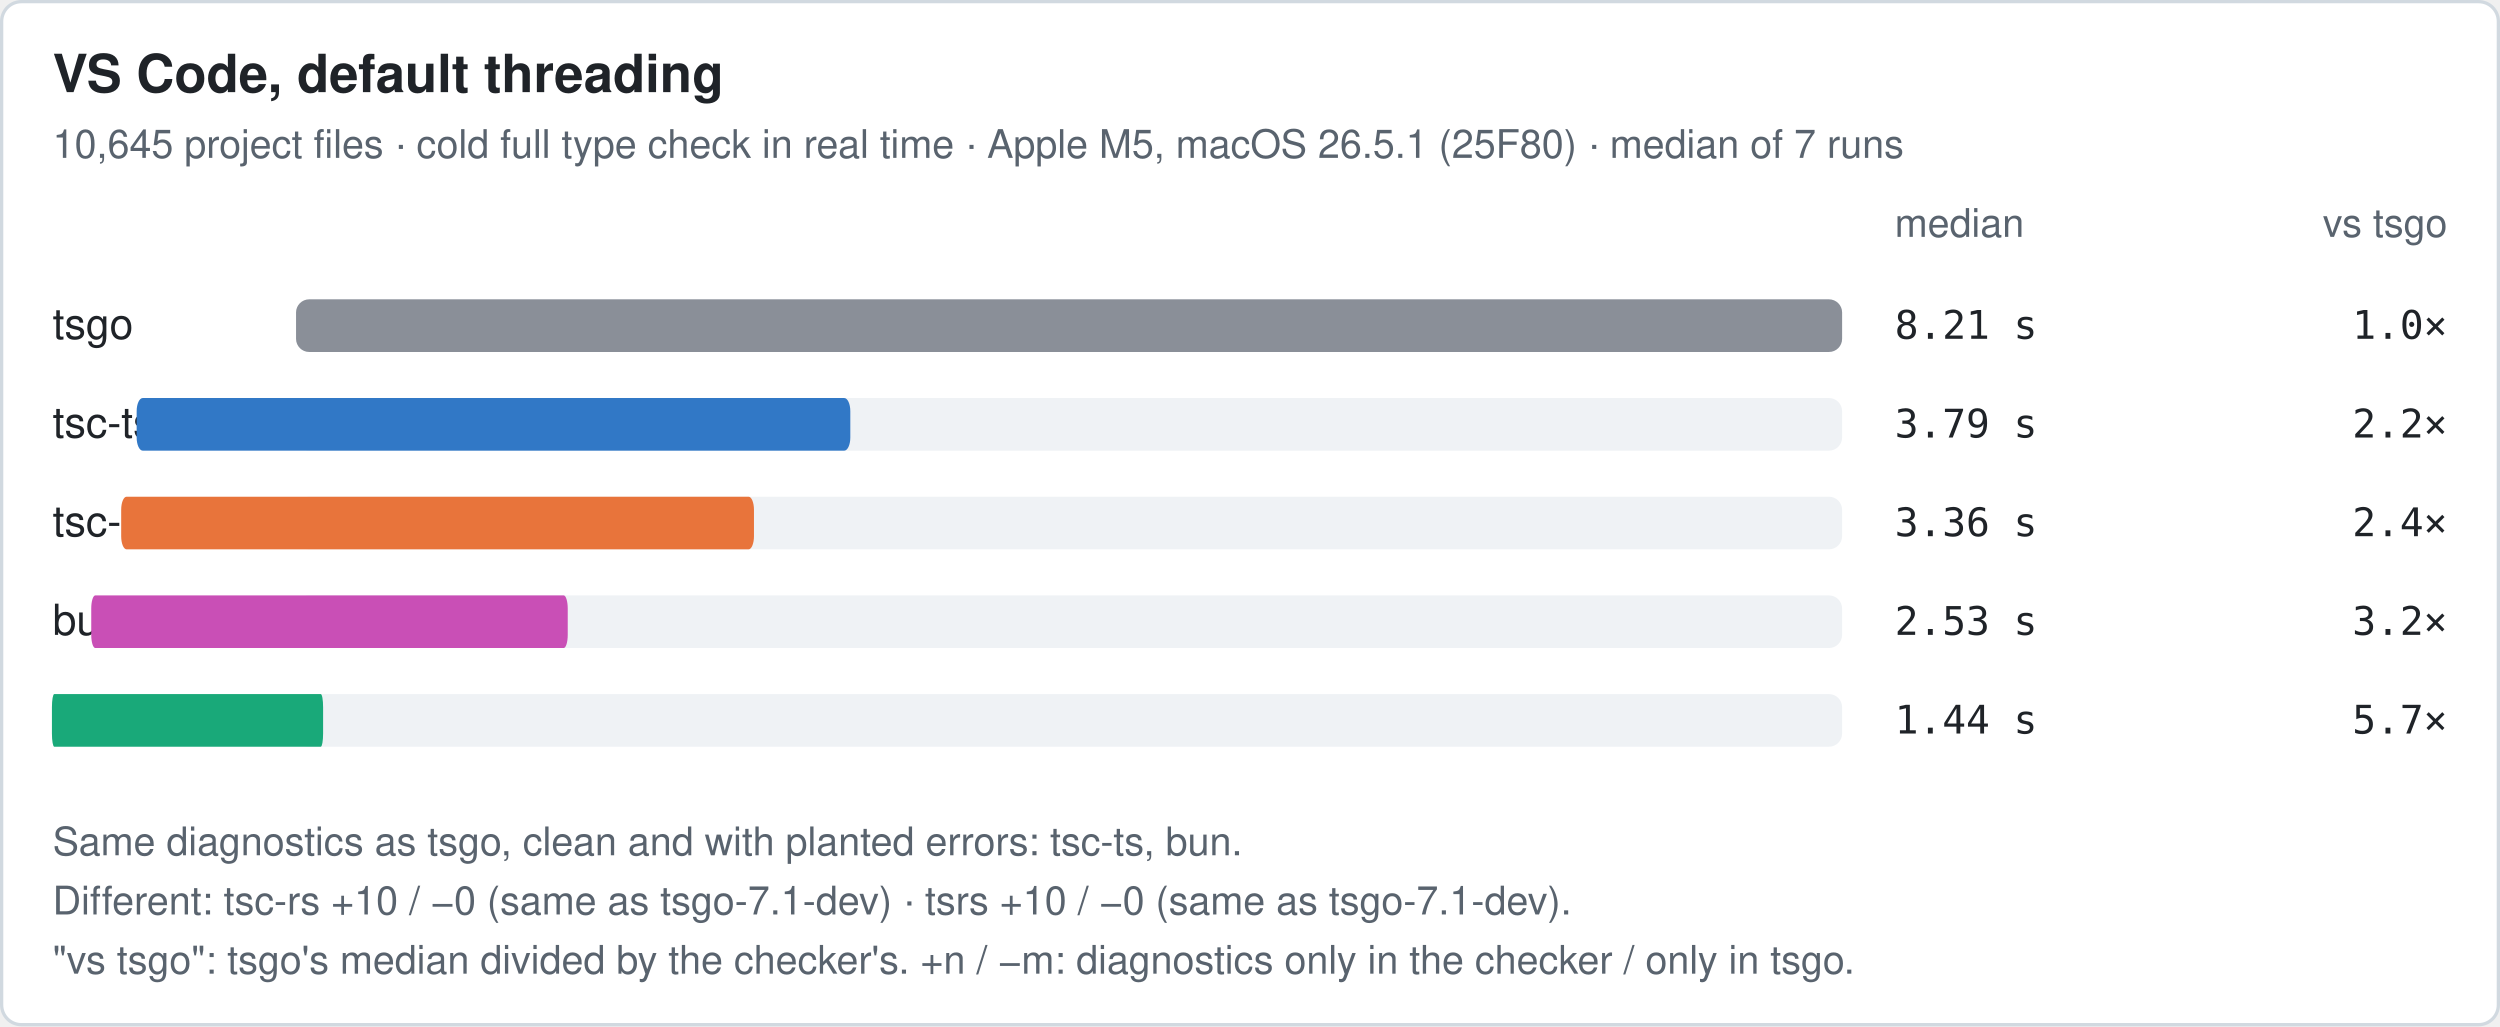
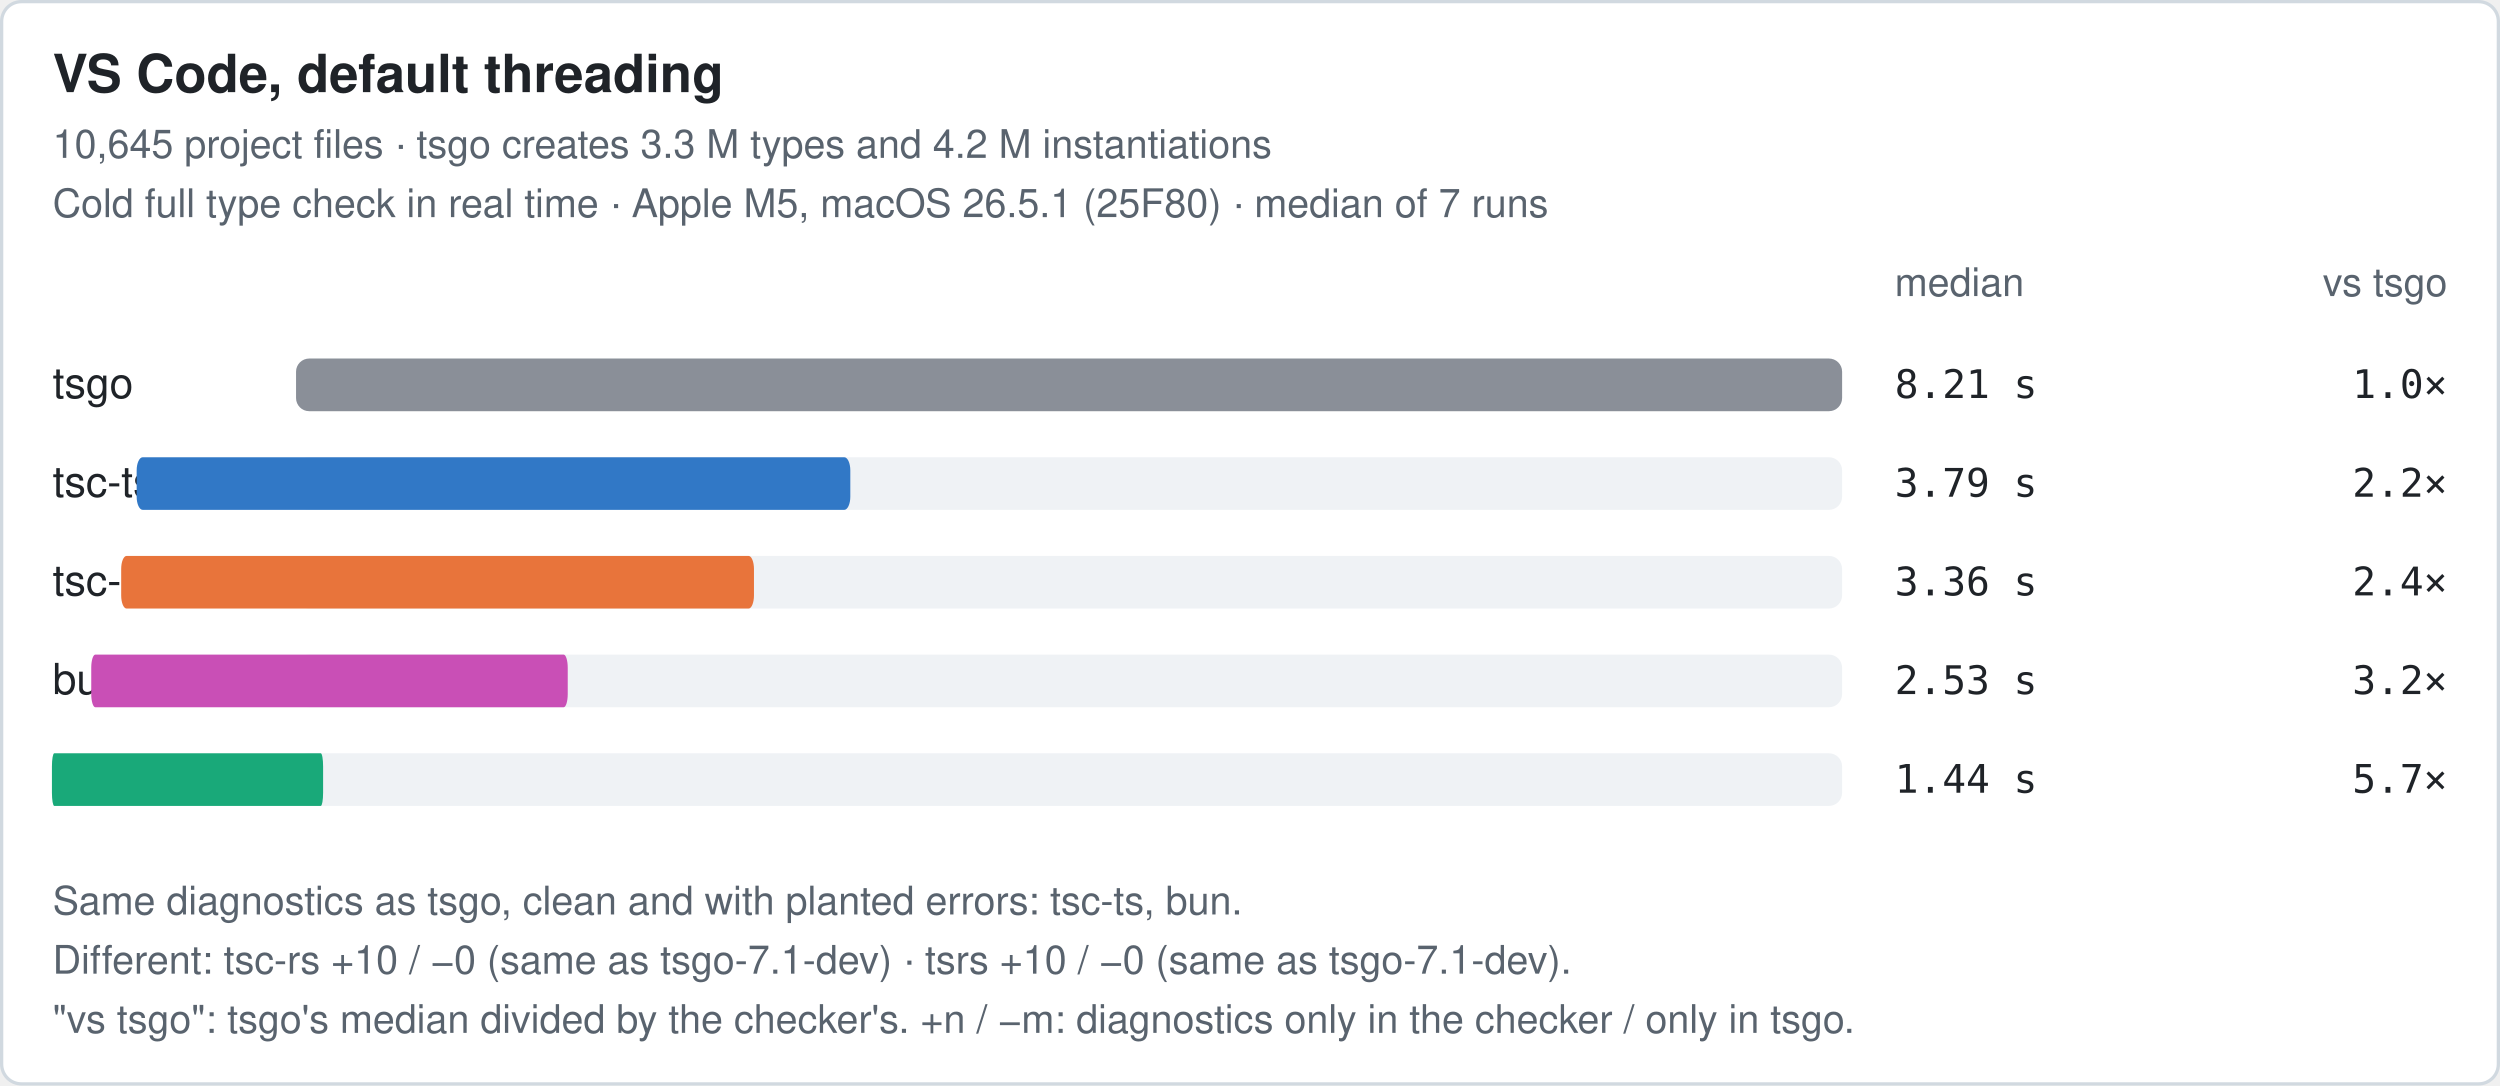
- <svg xmlns="http://www.w3.org/2000/svg" viewBox="0 0 760 312" width="760" height="312" role="img" aria-labelledby="t d">
+ <svg xmlns="http://www.w3.org/2000/svg" viewBox="0 0 760 330" width="760" height="330" role="img" aria-labelledby="t d">
  <style>
text{font-family:-apple-system,BlinkMacSystemFont,'Segoe UI',Helvetica,Arial,sans-serif;font-size:13px;fill:#1f2328}
.bg{fill:#ffffff;stroke:#d1d9e0}.track{fill:#eff2f5}
.title{font-size:16px;font-weight:600}.sub,.foot{font-size:12px;fill:#59636e}
.value{font-family:ui-monospace,SFMono-Regular,Menlo,Consolas,monospace;font-size:12px}
.bar{transform-box:fill-box;transform-origin:left center}.bar,.value{animation-duration:10.71s;animation-timing-function:linear;animation-iteration-count:infinite}
@keyframes b0{0%{transform:scaleX(0)}76.66%,100%{transform:scaleX(1)}}
@keyframes v0{0%,76.65%{opacity:0}76.66%,100%{opacity:1}}
.l0 .bar{animation-name:b0}.l0 .value{animation-name:v0}
@keyframes b1{0%{transform:scaleX(0)}35.39%,100%{transform:scaleX(0.4616)}}
@keyframes v1{0%,35.38%{opacity:0}35.39%,100%{opacity:1}}
.l1 .bar{animation-name:b1}.l1 .value{animation-name:v1}
@keyframes b2{0%{transform:scaleX(0)}31.37%,100%{transform:scaleX(0.4093)}}
@keyframes v2{0%,31.36%{opacity:0}31.37%,100%{opacity:1}}
.l2 .bar{animation-name:b2}.l2 .value{animation-name:v2}
@keyframes b3{0%{transform:scaleX(0)}23.62%,100%{transform:scaleX(0.3082)}}
@keyframes v3{0%,23.61%{opacity:0}23.62%,100%{opacity:1}}
.l3 .bar{animation-name:b3}.l3 .value{animation-name:v3}
@keyframes b4{0%{transform:scaleX(0)}13.45%,100%{transform:scaleX(0.1754)}}
@keyframes v4{0%,13.44%{opacity:0}13.45%,100%{opacity:1}}
.l4 .bar{animation-name:b4}.l4 .value{animation-name:v4}
@media (prefers-color-scheme:dark){.bg{fill:#0d1117;stroke:#3d444d}.track{fill:#21262d}text{fill:#e6edf3}.sub,.foot{fill:#9198a1}}
@media (prefers-reduced-motion:reduce){.bar,.value{animation:none}}
</style>
-   <rect class="bg" x="0.5" y="0.5" width="759" height="311" rx="6" />
+   <rect class="bg" x="0.5" y="0.5" width="759" height="329" rx="6" />
  <text class="title" x="16" y="28">VS Code, default threading</text>
-   <text class="sub" x="16" y="48">10,645 project files · cold full type check in real time · Apple M5, macOS 26.5.1 (25F80) · median of 7 runs</text>
-   <text class="sub" x="576" y="72">median</text>
-   <text class="sub" x="744" y="72" text-anchor="end">vs tsgo</text>
+   <text class="sub" x="16" y="48">10,645 project files · tsgo creates 3.3 M types and 4.2 M instantiations</text>
+   <text class="sub" x="16" y="66">Cold full type check in real time · Apple M5, macOS 26.5.1 (25F80) · median of 7 runs</text>
+   <text class="sub" x="576" y="90">median</text>
+   <text class="sub" x="744" y="90" text-anchor="end">vs tsgo</text>
  <g class="l0">
-     <text class="name" x="16" y="103">tsgo</text>
-     <rect class="track" x="90" y="91" width="470" height="16" rx="4" />
-     <rect class="bar" x="90" y="91" width="470" height="16" rx="4" fill="#8a8f98" style="transform:scaleX(1)" />
-     <text class="value" x="576" y="103">8.21 s</text>
-     <text class="value" x="744" y="103" text-anchor="end">1.0×</text>
+     <text class="name" x="16" y="121">tsgo</text>
+     <rect class="track" x="90" y="109" width="470" height="16" rx="4" />
+     <rect class="bar" x="90" y="109" width="470" height="16" rx="4" fill="#8a8f98" style="transform:scaleX(1)" />
+     <text class="value" x="576" y="121">8.21 s</text>
+     <text class="value" x="744" y="121" text-anchor="end">1.0×</text>
  </g>
  <g class="l1">
-     <text class="name" x="16" y="133">tsc-ts</text>
-     <rect class="track" x="90" y="121" width="470" height="16" rx="4" />
-     <rect class="bar" x="90" y="121" width="470" height="16" rx="4" fill="#3178c6" style="transform:scaleX(0.4616)" />
-     <text class="value" x="576" y="133">3.79 s</text>
-     <text class="value" x="744" y="133" text-anchor="end">2.2×</text>
+     <text class="name" x="16" y="151">tsc-ts</text>
+     <rect class="track" x="90" y="139" width="470" height="16" rx="4" />
+     <rect class="bar" x="90" y="139" width="470" height="16" rx="4" fill="#3178c6" style="transform:scaleX(0.4616)" />
+     <text class="value" x="576" y="151">3.79 s</text>
+     <text class="value" x="744" y="151" text-anchor="end">2.2×</text>
  </g>
  <g class="l2">
-     <text class="name" x="16" y="163">tsc-rs</text>
-     <rect class="track" x="90" y="151" width="470" height="16" rx="4" />
-     <rect class="bar" x="90" y="151" width="470" height="16" rx="4" fill="#e8743b" style="transform:scaleX(0.4093)" />
-     <text class="value" x="576" y="163">3.36 s</text>
-     <text class="value" x="744" y="163" text-anchor="end">2.4×</text>
+     <text class="name" x="16" y="181">tsc-rs</text>
+     <rect class="track" x="90" y="169" width="470" height="16" rx="4" />
+     <rect class="bar" x="90" y="169" width="470" height="16" rx="4" fill="#e8743b" style="transform:scaleX(0.4093)" />
+     <text class="value" x="576" y="181">3.36 s</text>
+     <text class="value" x="744" y="181" text-anchor="end">2.4×</text>
  </g>
  <g class="l3">
-     <text class="name" x="16" y="193">bun</text>
-     <rect class="track" x="90" y="181" width="470" height="16" rx="4" />
-     <rect class="bar" x="90" y="181" width="470" height="16" rx="4" fill="#c94fb6" style="transform:scaleX(0.3082)" />
-     <text class="value" x="576" y="193">2.53 s</text>
-     <text class="value" x="744" y="193" text-anchor="end">3.2×</text>
+     <text class="name" x="16" y="211">bun</text>
+     <rect class="track" x="90" y="199" width="470" height="16" rx="4" />
+     <rect class="bar" x="90" y="199" width="470" height="16" rx="4" fill="#c94fb6" style="transform:scaleX(0.3082)" />
+     <text class="value" x="576" y="211">2.53 s</text>
+     <text class="value" x="744" y="211" text-anchor="end">3.2×</text>
  </g>
  <g class="l4">
-     <text class="name" x="16" y="223">tsrs</text>
-     <rect class="track" x="90" y="211" width="470" height="16" rx="4" />
-     <rect class="bar" x="90" y="211" width="470" height="16" rx="4" fill="#19a979" style="transform:scaleX(0.1754)" />
-     <text class="value" x="576" y="223">1.44 s</text>
-     <text class="value" x="744" y="223" text-anchor="end">5.7×</text>
+     <text class="name" x="16" y="241">tsrs</text>
+     <rect class="track" x="90" y="229" width="470" height="16" rx="4" />
+     <rect class="bar" x="90" y="229" width="470" height="16" rx="4" fill="#19a979" style="transform:scaleX(0.1754)" />
+     <text class="value" x="576" y="241">1.44 s</text>
+     <text class="value" x="744" y="241" text-anchor="end">5.7×</text>
  </g>
-   <text class="foot" x="16" y="260">Same diagnostics as tsgo, clean and with planted errors: tsc-ts, bun.</text>
-   <text class="foot" x="16" y="278">Different: tsc-rs +10 / −0 (same as tsgo-7.1-dev) · tsrs +10 / −0 (same as tsgo-7.1-dev).</text>
-   <text class="foot" x="16" y="296">"vs tsgo": tsgo's median divided by the checker's. +n / −m: diagnostics only in the checker / only in tsgo.</text>
+   <text class="foot" x="16" y="278">Same diagnostics as tsgo, clean and with planted errors: tsc-ts, bun.</text>
+   <text class="foot" x="16" y="296">Different: tsc-rs +10 / −0 (same as tsgo-7.1-dev) · tsrs +10 / −0 (same as tsgo-7.1-dev).</text>
+   <text class="foot" x="16" y="314">"vs tsgo": tsgo's median divided by the checker's. +n / −m: diagnostics only in the checker / only in tsgo.</text>
</svg>
